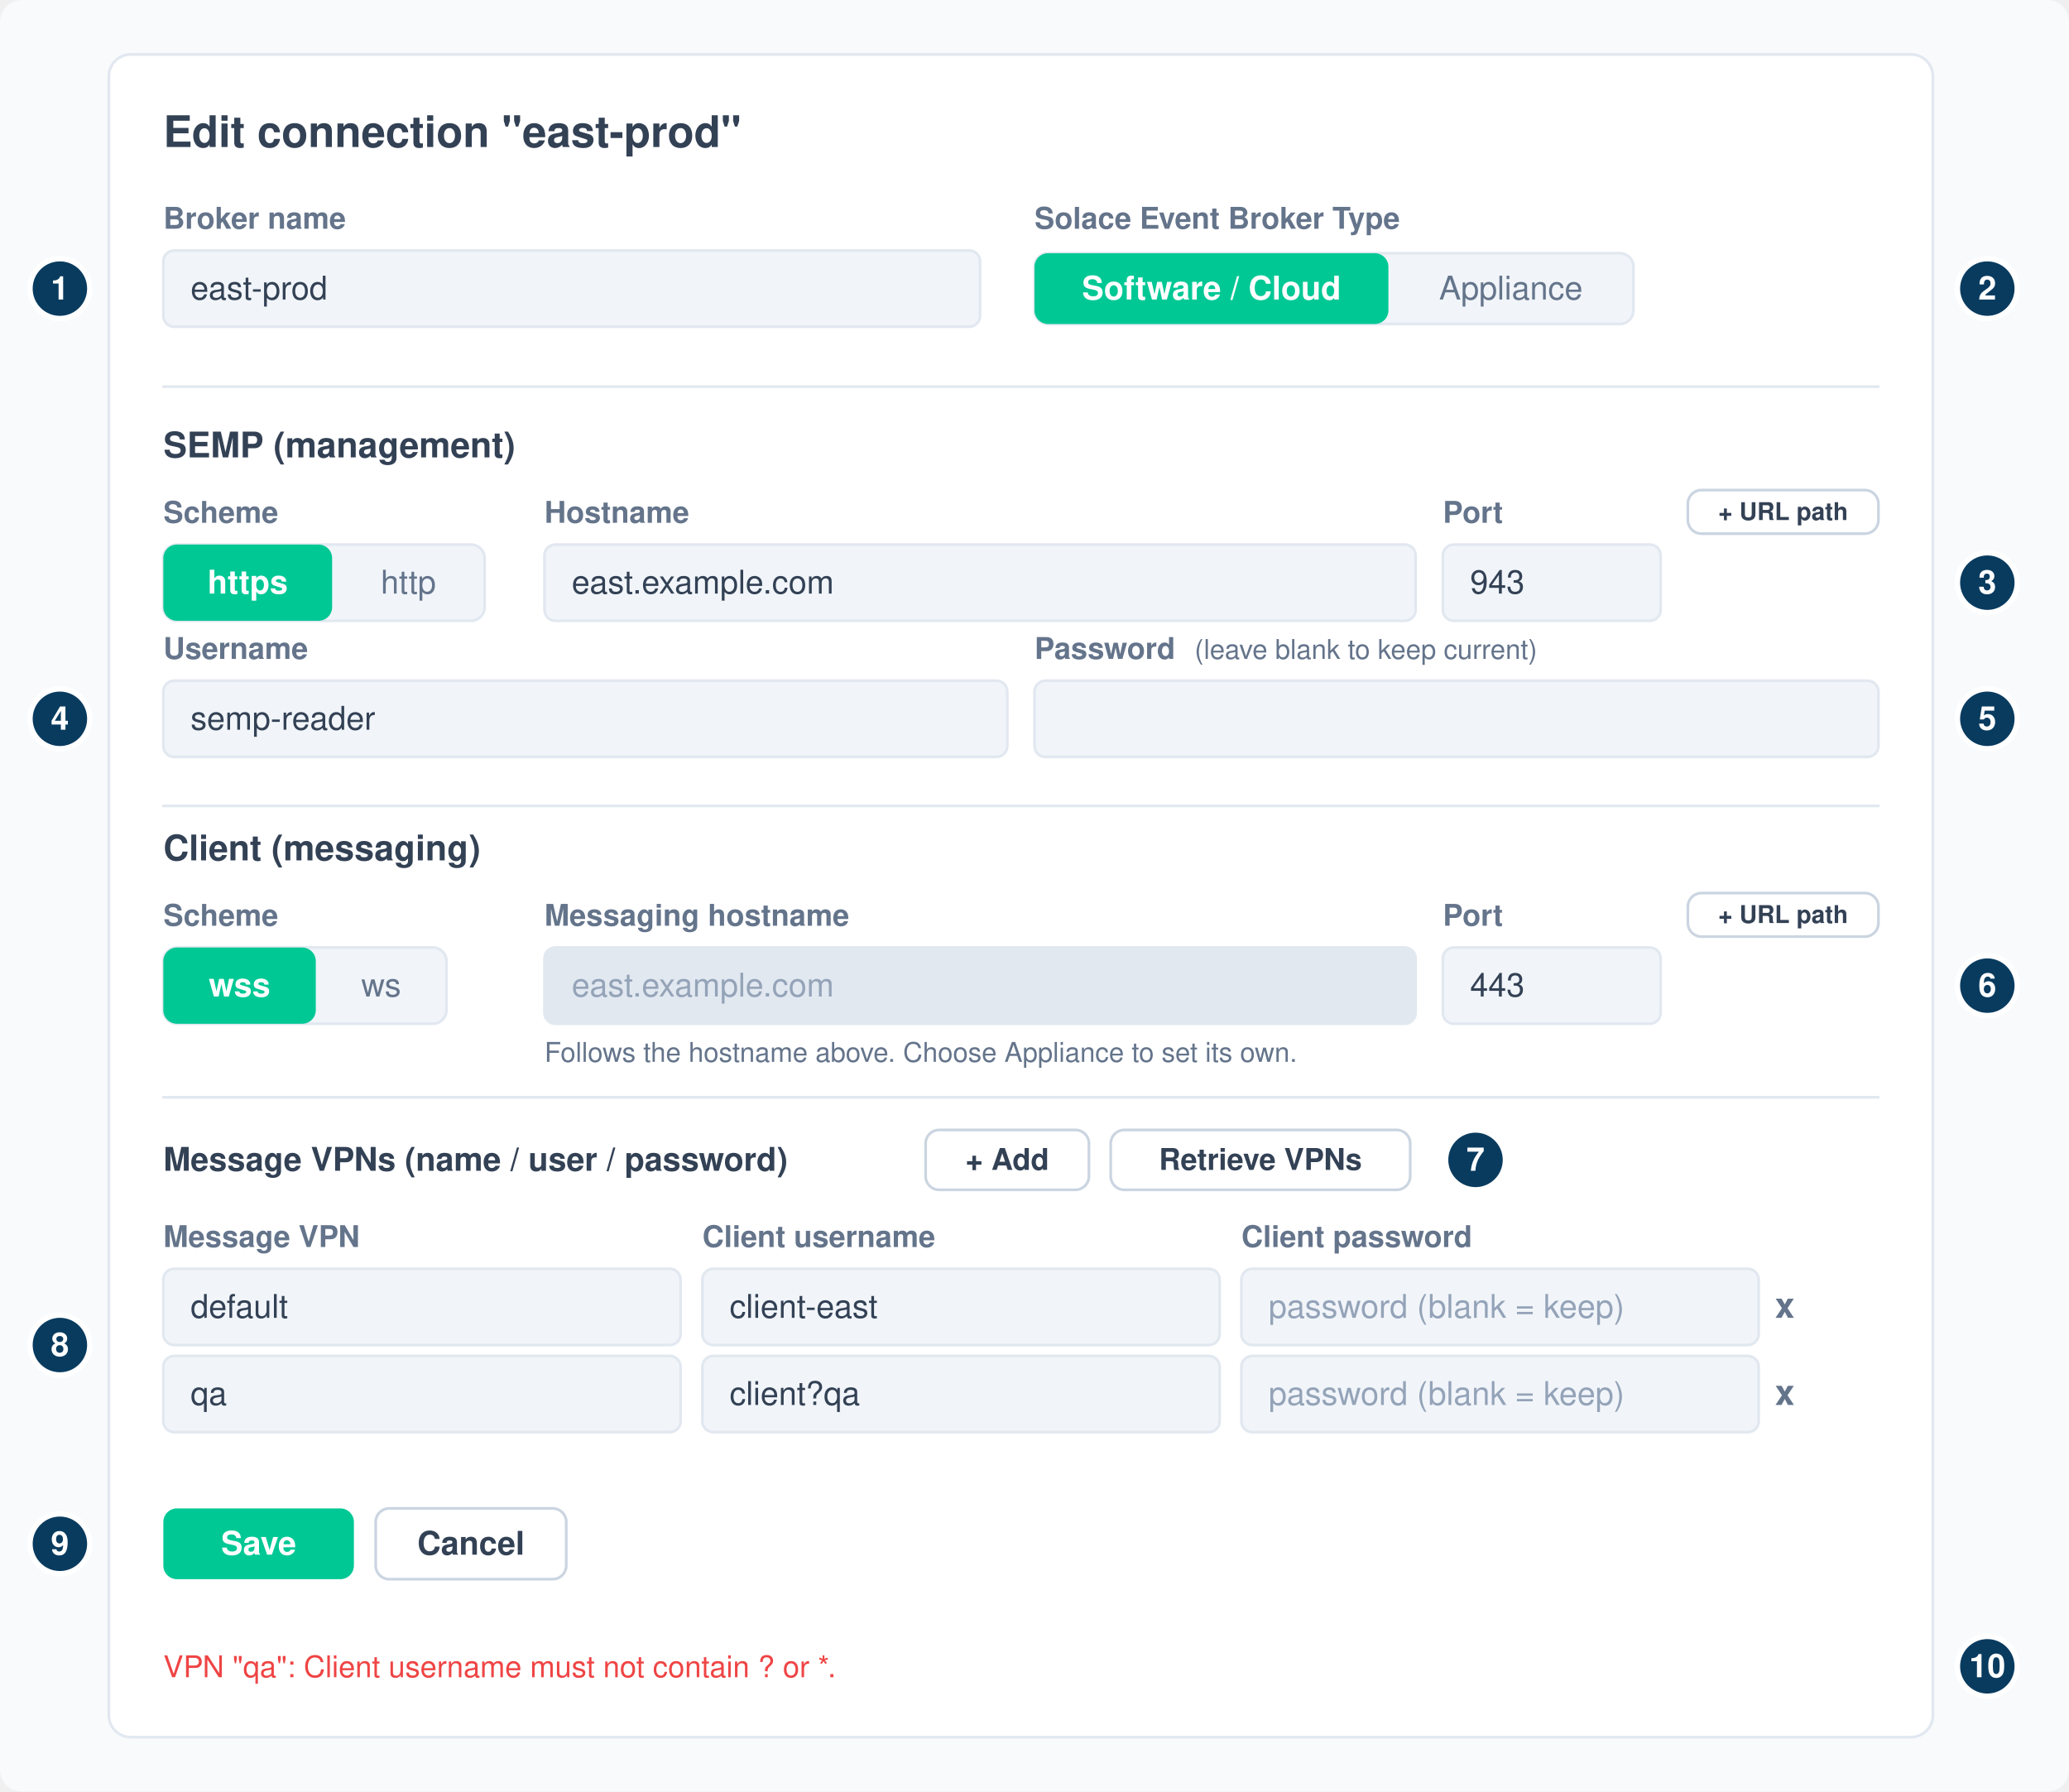
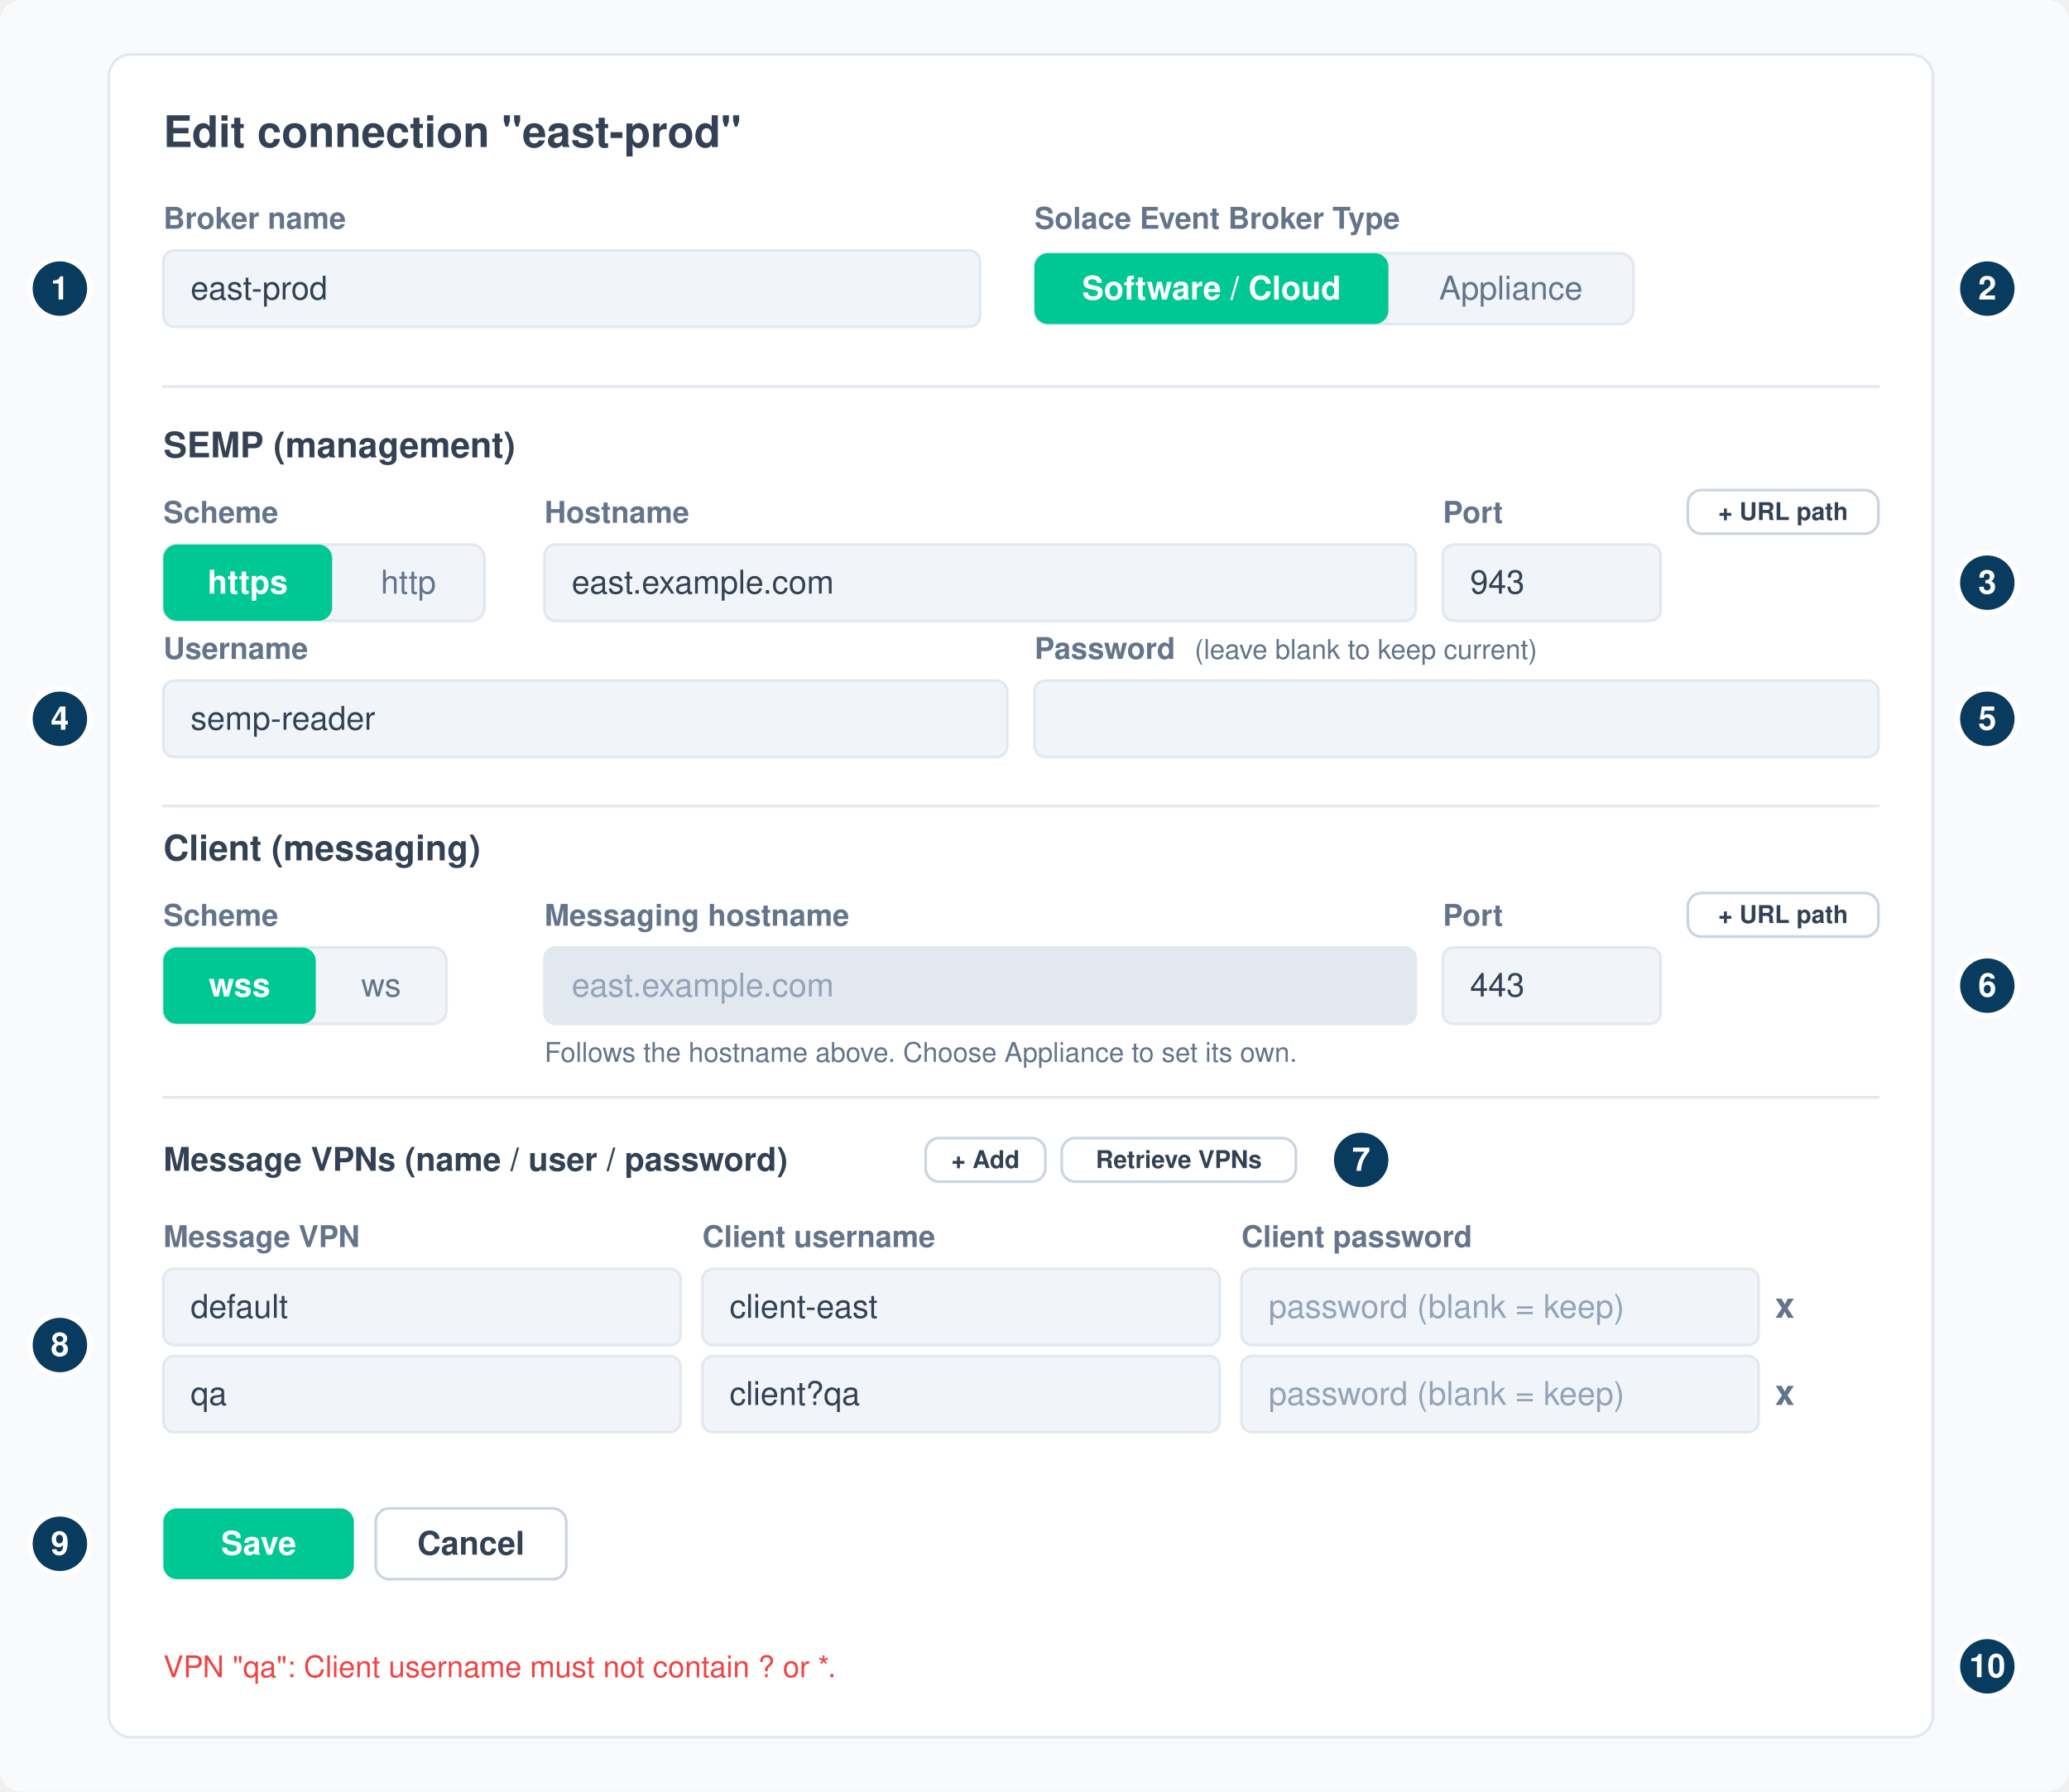
<svg xmlns="http://www.w3.org/2000/svg" viewBox="0 0 760 658" width="760" height="658" font-family="Segoe UI, Helvetica, Arial, sans-serif" font-size="12" fill="#334155" stroke-linecap="round" stroke-linejoin="round">
  <rect x="0" y="0" width="760" height="658" fill="#f8fafc" rx="8" />
  <rect x="40" y="20" width="670" height="618" fill="#ffffff" rx="8" stroke="#e2e8f0" />
  <text x="60" y="54" font-size="16" font-weight="700">Edit connection "east-prod"</text>
  <text x="60" y="84" font-size="11" fill="#64748b" font-weight="700">Broker name</text>
  <rect x="60" y="92" width="300" height="28" fill="#f1f5f9" rx="4" stroke="#e2e8f0" />
  <text x="70" y="110">east-prod</text>
  <text x="380" y="84" font-size="11" fill="#64748b" font-weight="700">Solace Event Broker Type</text>
  <rect x="380" y="93" width="220" height="26" fill="#f1f5f9" rx="5" stroke="#e2e8f0" />
  <rect x="380" y="93" width="130" height="26" fill="#00C895" rx="5" />
  <text x="445" y="110" fill="#ffffff" font-weight="700" text-anchor="middle">Software / Cloud</text>
  <text x="555" y="110" fill="#64748b" text-anchor="middle">Appliance</text>
  <circle cx="22" cy="106" r="11" fill="#093B5F" stroke="#ffffff" stroke-width="2" />
  <text x="22" y="110" font-weight="700" fill="#ffffff" text-anchor="middle">1</text>
  <circle cx="730" cy="106" r="11" fill="#093B5F" stroke="#ffffff" stroke-width="2" />
  <text x="730" y="110" font-weight="700" fill="#ffffff" text-anchor="middle">2</text>
  <line x1="60" y1="142" x2="690" y2="142" stroke="#e2e8f0" />
  <text x="60" y="168" font-size="13" font-weight="700">SEMP (management)</text>
  <text x="60" y="192" font-size="11" fill="#64748b" font-weight="700">Scheme</text>
  <rect x="60" y="200" width="118" height="28" fill="#f1f5f9" rx="5" stroke="#e2e8f0" />
  <rect x="60" y="200" width="62" height="28" fill="#00C895" rx="5" />
  <text x="91" y="218" fill="#ffffff" font-weight="700" text-anchor="middle">https</text>
  <text x="150" y="218" fill="#64748b" text-anchor="middle">http</text>
  <text x="200" y="192" font-size="11" fill="#64748b" font-weight="700">Hostname</text>
  <rect x="200" y="200" width="320" height="28" fill="#f1f5f9" rx="4" stroke="#e2e8f0" />
  <text x="210" y="218">east.example.com</text>
  <text x="530" y="192" font-size="11" fill="#64748b" font-weight="700">Port</text>
  <rect x="530" y="200" width="80" height="28" fill="#f1f5f9" rx="4" stroke="#e2e8f0" />
  <text x="540" y="218">943</text>
  <rect x="620" y="180" width="70" height="16" fill="#ffffff" rx="5" stroke="#cbd5e1" />
  <text x="655" y="191" font-size="9" font-weight="700" text-anchor="middle">+ URL path</text>
  <circle cx="730" cy="214" r="11" fill="#093B5F" stroke="#ffffff" stroke-width="2" />
  <text x="730" y="218" font-weight="700" fill="#ffffff" text-anchor="middle">3</text>
  <text x="60" y="242" font-size="11" fill="#64748b" font-weight="700">Username</text>
  <rect x="60" y="250" width="310" height="28" fill="#f1f5f9" rx="4" stroke="#e2e8f0" />
  <text x="70" y="268">semp-reader</text>
  <text x="380" y="242" font-size="11" fill="#64748b" font-weight="700">Password</text>
  <text x="438.8" y="242" font-size="10" fill="#64748b">(leave blank to keep current)</text>
  <rect x="380" y="250" width="310" height="28" fill="#f1f5f9" rx="4" stroke="#e2e8f0" />
  <circle cx="22" cy="264" r="11" fill="#093B5F" stroke="#ffffff" stroke-width="2" />
  <text x="22" y="268" font-weight="700" fill="#ffffff" text-anchor="middle">4</text>
  <circle cx="730" cy="264" r="11" fill="#093B5F" stroke="#ffffff" stroke-width="2" />
  <text x="730" y="268" font-weight="700" fill="#ffffff" text-anchor="middle">5</text>
  <line x1="60" y1="296" x2="690" y2="296" stroke="#e2e8f0" />
  <text x="60" y="316" font-size="13" font-weight="700">Client (messaging)</text>
  <text x="60" y="340" font-size="11" fill="#64748b" font-weight="700">Scheme</text>
  <rect x="60" y="348" width="104" height="28" fill="#f1f5f9" rx="5" stroke="#e2e8f0" />
  <rect x="60" y="348" width="56" height="28" fill="#00C895" rx="5" />
  <text x="88" y="366" fill="#ffffff" font-weight="700" text-anchor="middle">wss</text>
  <text x="140" y="366" fill="#64748b" text-anchor="middle">ws</text>
  <text x="200" y="340" font-size="11" fill="#64748b" font-weight="700">Messaging hostname</text>
  <rect x="200" y="348" width="320" height="28" fill="#e2e8f0" rx="4" stroke="#e2e8f0" />
  <text x="210" y="366" fill="#94a3b8">east.example.com</text>
  <text x="530" y="340" font-size="11" fill="#64748b" font-weight="700">Port</text>
  <rect x="530" y="348" width="80" height="28" fill="#f1f5f9" rx="4" stroke="#e2e8f0" />
  <text x="540" y="366">443</text>
  <rect x="620" y="328" width="70" height="16" fill="#ffffff" rx="5" stroke="#cbd5e1" />
  <text x="655" y="339" font-size="9" font-weight="700" text-anchor="middle">+ URL path</text>
  <text x="200" y="390" font-size="10" fill="#64748b">Follows the hostname above. Choose Appliance to set its own.</text>
  <circle cx="730" cy="362" r="11" fill="#093B5F" stroke="#ffffff" stroke-width="2" />
  <text x="730" y="366" font-weight="700" fill="#ffffff" text-anchor="middle">6</text>
  <line x1="60" y1="403" x2="690" y2="403" stroke="#e2e8f0" />
  <text x="60" y="430" font-weight="700">Message VPNs (name / user / password)</text>
-   <rect x="340" y="415" width="60" height="22" fill="#ffffff" rx="5" stroke="#cbd5e1" />
-   <text x="370" y="429.667" font-size="11" font-weight="700" text-anchor="middle">+ Add</text>
-   <rect x="408" y="415" width="110" height="22" fill="#ffffff" rx="5" stroke="#cbd5e1" />
-   <text x="463" y="429.667" font-size="11" font-weight="700" text-anchor="middle">Retrieve VPNs</text>
-   <circle cx="542" cy="426" r="11" fill="#093B5F" stroke="#ffffff" stroke-width="2" />
-   <text x="542" y="430" font-weight="700" fill="#ffffff" text-anchor="middle">7</text>
+   <rect x="340" y="418" width="44" height="16" fill="#ffffff" rx="5" stroke="#cbd5e1" />
+   <text x="362" y="429" font-size="9" font-weight="700" text-anchor="middle">+ Add</text>
+   <rect x="390" y="418" width="86" height="16" fill="#ffffff" rx="5" stroke="#cbd5e1" />
+   <text x="433" y="429" font-size="9" font-weight="700" text-anchor="middle">Retrieve VPNs</text>
+   <circle cx="500" cy="426" r="11" fill="#093B5F" stroke="#ffffff" stroke-width="2" />
+   <text x="500" y="430" font-weight="700" fill="#ffffff" text-anchor="middle">7</text>
  <text x="60" y="458" font-size="11" fill="#64748b" font-weight="700">Message VPN</text>
  <text x="258" y="458" font-size="11" fill="#64748b" font-weight="700">Client username</text>
  <text x="456" y="458" font-size="11" fill="#64748b" font-weight="700">Client password</text>
  <rect x="60" y="466" width="190" height="28" fill="#f1f5f9" rx="4" stroke="#e2e8f0" />
  <text x="70" y="484">default</text>
  <rect x="258" y="466" width="190" height="28" fill="#f1f5f9" rx="4" stroke="#e2e8f0" />
  <text x="268" y="484">client-east</text>
  <rect x="456" y="466" width="190" height="28" fill="#f1f5f9" rx="4" stroke="#e2e8f0" />
  <text x="466" y="484" fill="#94a3b8">password (blank = keep)</text>
  <text x="652" y="484" font-size="13" fill="#64748b" font-weight="700">x</text>
  <rect x="60" y="498" width="190" height="28" fill="#f1f5f9" rx="4" stroke="#e2e8f0" />
  <text x="70" y="516">qa</text>
  <rect x="258" y="498" width="190" height="28" fill="#f1f5f9" rx="4" stroke="#e2e8f0" />
  <text x="268" y="516">client?qa</text>
  <rect x="456" y="498" width="190" height="28" fill="#f1f5f9" rx="4" stroke="#e2e8f0" />
  <text x="466" y="516" fill="#94a3b8">password (blank = keep)</text>
  <text x="652" y="516" font-size="13" fill="#64748b" font-weight="700">x</text>
  <circle cx="22" cy="494" r="11" fill="#093B5F" stroke="#ffffff" stroke-width="2" />
  <text x="22" y="498" font-weight="700" fill="#ffffff" text-anchor="middle">8</text>
  <rect x="60" y="554" width="70" height="26" fill="#00C895" rx="5" />
  <text x="95" y="571" fill="#ffffff" font-weight="700" text-anchor="middle">Save</text>
  <rect x="138" y="554" width="70" height="26" fill="#ffffff" rx="5" stroke="#cbd5e1" />
  <text x="173" y="571" font-weight="700" text-anchor="middle">Cancel</text>
  <circle cx="22" cy="567" r="11" fill="#093B5F" stroke="#ffffff" stroke-width="2" />
  <text x="22" y="571" font-weight="700" fill="#ffffff" text-anchor="middle">9</text>
  <text x="60" y="616" font-size="11" fill="#ef4444">VPN "qa": Client username must not contain ? or *.</text>
  <circle cx="730" cy="612" r="11" fill="#093B5F" stroke="#ffffff" stroke-width="2" />
  <text x="730" y="616" font-weight="700" fill="#ffffff" text-anchor="middle">10</text>
</svg>
